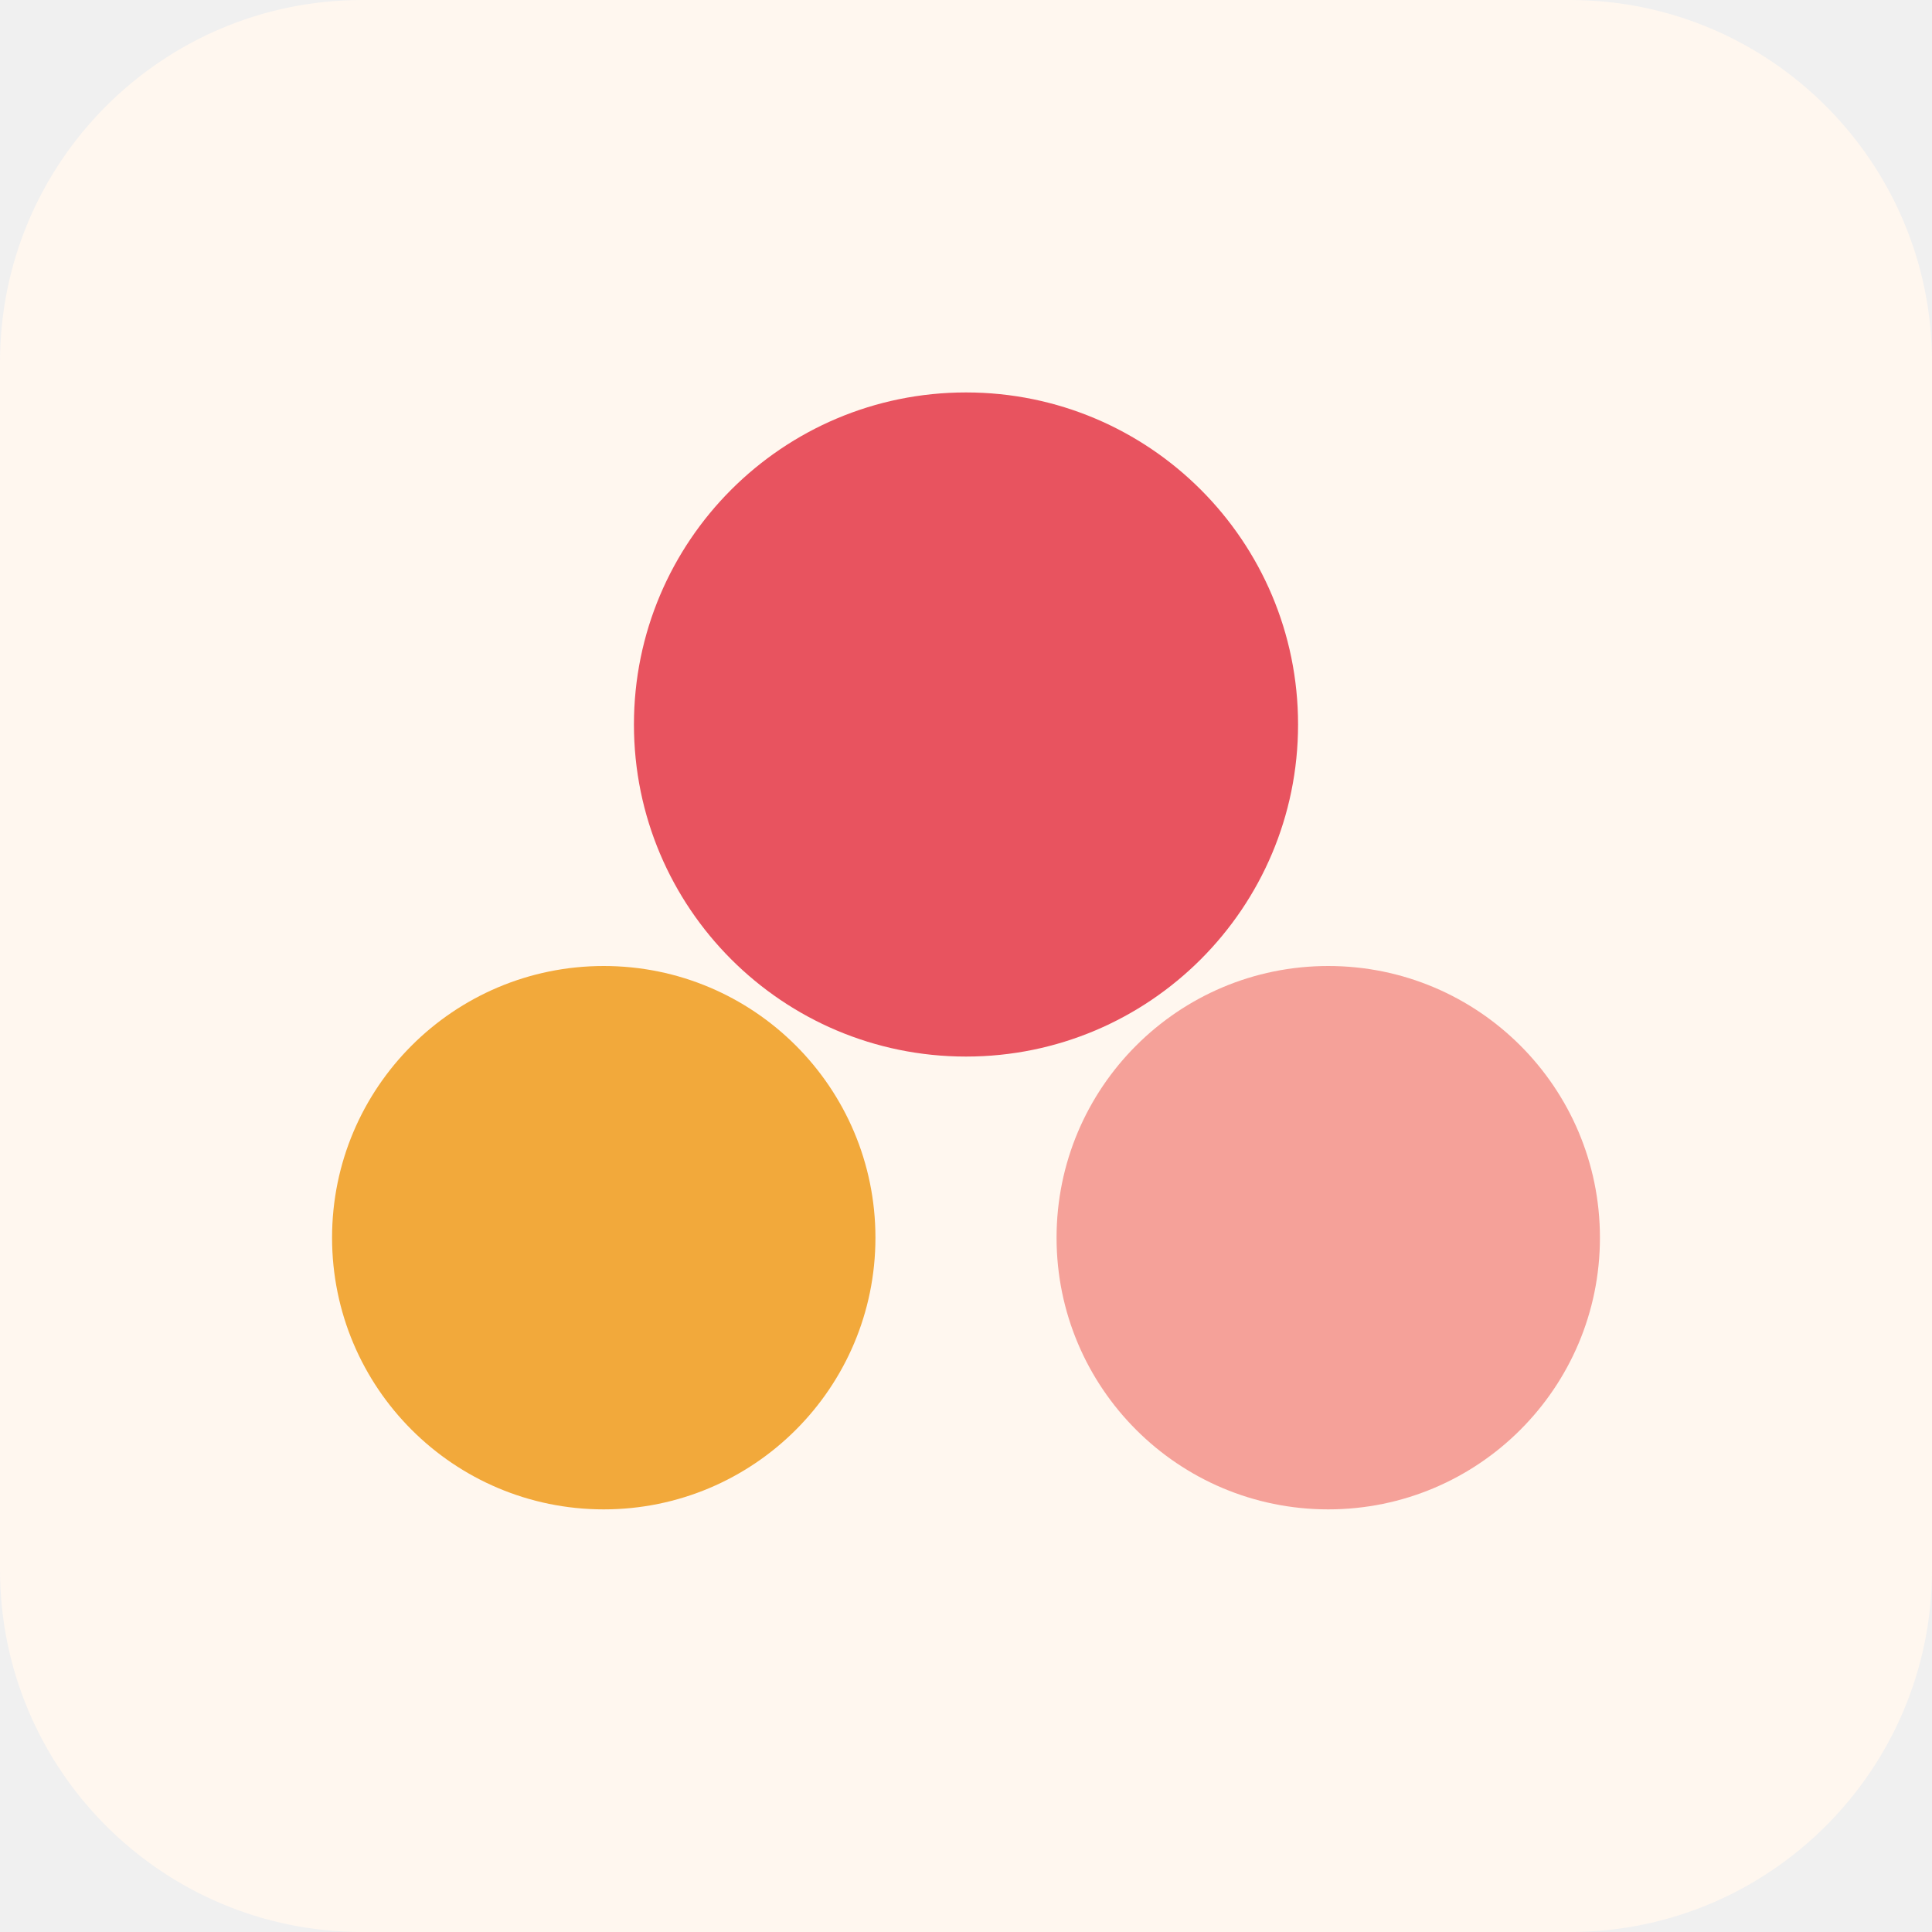
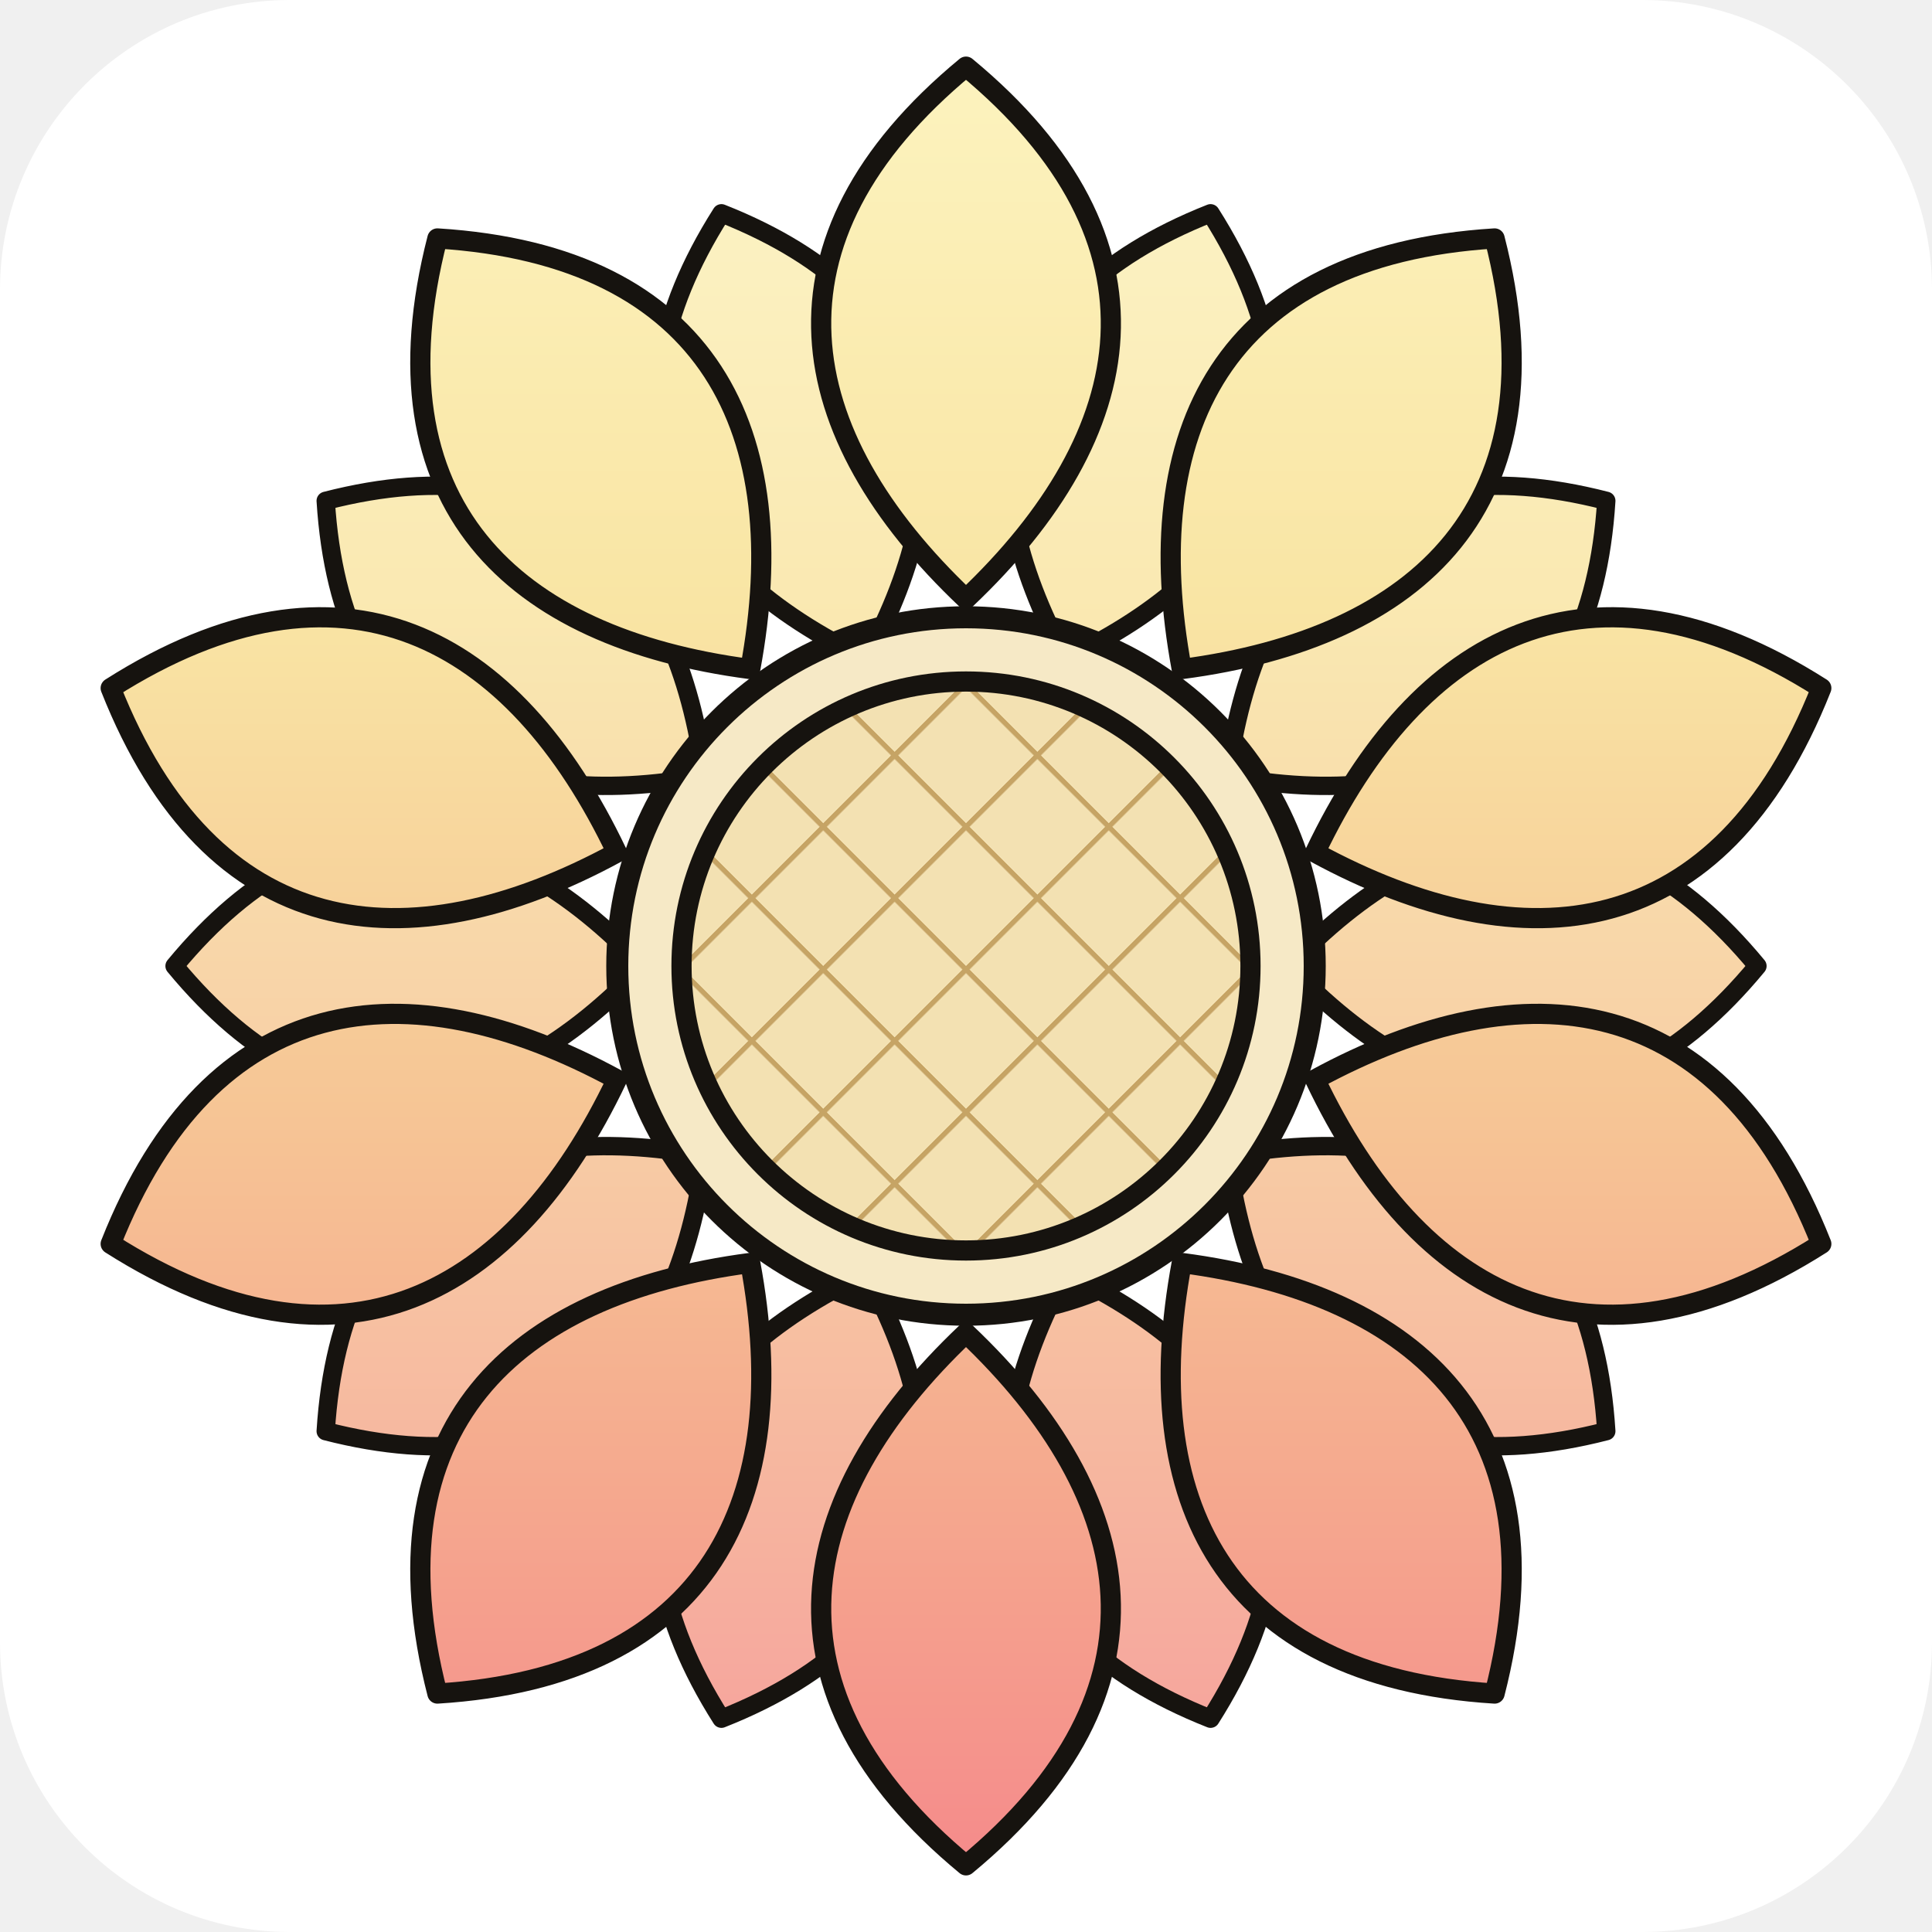
- <svg xmlns="http://www.w3.org/2000/svg" viewBox="0 0 64 64" role="img" aria-label="EHE Italia">
-   <rect width="64" height="64" rx="12" fill="#fff7ef" />
-   <circle cx="32" cy="24" r="11" fill="#E8535F" />
-   <circle cx="20" cy="41" r="9" fill="#F2A93B" />
-   <circle cx="44" cy="41" r="9" fill="#F5A199" />
+ <svg xmlns="http://www.w3.org/2000/svg" viewBox="0 0 200 200" role="img" aria-label="EHE Italia">
+   <defs>
+     <linearGradient id="ehePetals" gradientUnits="userSpaceOnUse" x1="0" y1="-98" x2="0" y2="98">
+       <stop offset="0" stop-color="#FCF3BE" />
+       <stop offset="0.30" stop-color="#F9E5A4" />
+       <stop offset="0.58" stop-color="#F6C595" />
+       <stop offset="0.80" stop-color="#F5A78E" />
+       <stop offset="1" stop-color="#F58B8B" />
+     </linearGradient>
+     <pattern id="eheCore" width="11" height="11" patternUnits="userSpaceOnUse" patternTransform="rotate(45)">
+       <rect width="11" height="11" fill="#F3E1B2" />
+       <path d="M0 0 V11 M0 0 H11" stroke="#C6A465" stroke-width="1.1" fill="none" />
+     </pattern>
+   </defs>
+   <rect width="200" height="200" rx="30" fill="#FFFFFF" />
+   <g transform="translate(100,100) scale(0.95)">
+     <path d="M 10.88,-33.48 C 31.67,-43.38 40.73,-59.86 26.65,-82.02 C 2.23,-72.37 -0.13,-53.71 10.88,-33.48 Z M 28.48,-20.69 C 51.12,-16.47 68.14,-24.49 69.77,-50.69 C 44.35,-57.24 31.46,-43.53 28.48,-20.69 Z M 35.20,-0.00 C 51.04,16.72 69.52,20.24 86.24,-0.00 C 69.52,-20.24 51.04,-16.72 35.20,-0.00 Z M 28.48,20.69 C 31.46,43.53 44.35,57.24 69.77,50.69 C 68.14,24.49 51.12,16.47 28.48,20.69 Z M 10.88,33.48 C -0.13,53.71 2.23,72.37 26.65,82.02 C 40.73,59.86 31.67,43.38 10.88,33.48 Z M -10.88,33.48 C -31.67,43.38 -40.73,59.86 -26.65,82.02 C -2.23,72.37 0.13,53.71 -10.88,33.48 Z M -28.48,20.69 C -51.12,16.47 -68.14,24.49 -69.77,50.69 C -44.35,57.24 -31.46,43.53 -28.48,20.69 Z M -35.20,0.00 C -51.04,-16.72 -69.52,-20.24 -86.24,0.00 C -69.52,20.24 -51.04,16.72 -35.20,0.00 Z M -28.48,-20.69 C -31.46,-43.53 -44.35,-57.24 -69.77,-50.69 C -68.14,-24.49 -51.12,-16.47 -28.48,-20.69 Z M -10.88,-33.48 C 0.13,-53.71 -2.23,-72.37 -26.65,-82.02 C -40.73,-59.86 -31.67,-43.38 -10.88,-33.48 Z" fill="url(#ehePetals)" fill-opacity="0.85" stroke="#16130F" stroke-width="2.0" stroke-linejoin="round" />
+     <path d="M 0.00,-40.00 C 19.00,-58.00 23.00,-79.00 0.00,-98.00 C -23.00,-79.00 -19.00,-58.00 0.00,-40.00 Z M 23.51,-32.36 C 49.46,-35.76 65.04,-50.39 57.60,-79.28 C 27.83,-77.43 18.72,-58.09 23.51,-32.36 Z M 38.04,-12.36 C 61.03,0.15 82.24,-2.54 93.20,-30.28 C 68.03,-46.29 49.29,-35.99 38.04,-12.36 Z M 38.04,12.36 C 49.29,35.99 68.03,46.29 93.20,30.28 C 82.24,2.54 61.03,-0.15 38.04,12.36 Z M 23.51,32.36 C 18.72,58.09 27.83,77.43 57.60,79.28 C 65.04,50.39 49.46,35.76 23.51,32.36 Z M 0.00,40.00 C -19.00,58.00 -23.00,79.00 0.00,98.00 C 23.00,79.00 19.00,58.00 0.00,40.00 Z M -23.51,32.36 C -49.46,35.76 -65.04,50.39 -57.60,79.28 C -27.83,77.43 -18.72,58.09 -23.51,32.36 Z M -38.04,12.36 C -61.03,-0.15 -82.24,2.54 -93.20,30.28 C -68.03,46.29 -49.29,35.99 -38.04,12.36 Z M -38.04,-12.36 C -49.29,-35.99 -68.03,-46.29 -93.20,-30.28 C -82.24,-2.54 -61.03,0.15 -38.04,-12.36 Z M -23.51,-32.36 C -18.72,-58.09 -27.83,-77.43 -57.60,-79.28 C -65.04,-50.39 -49.46,-35.76 -23.51,-32.36 Z" fill="url(#ehePetals)" stroke="#16130F" stroke-width="2.2" stroke-linejoin="round" />
+     <circle r="38" fill="#F6E9C6" stroke="#16130F" stroke-width="2.4" />
+     <circle r="31" fill="url(#eheCore)" stroke="#16130F" stroke-width="2.2" />
+   </g>
</svg>
